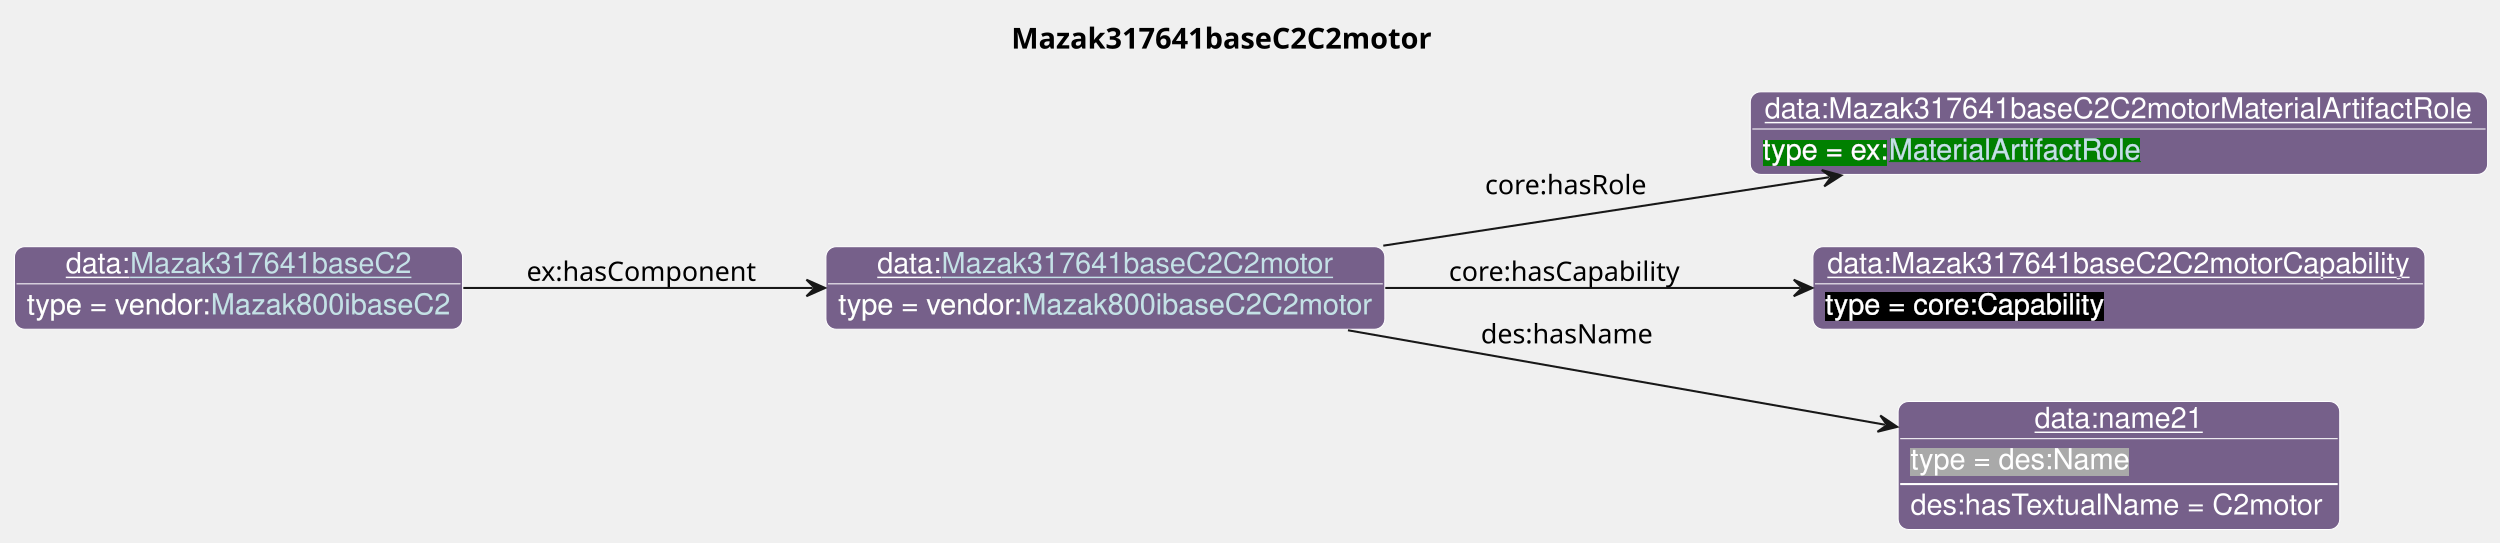
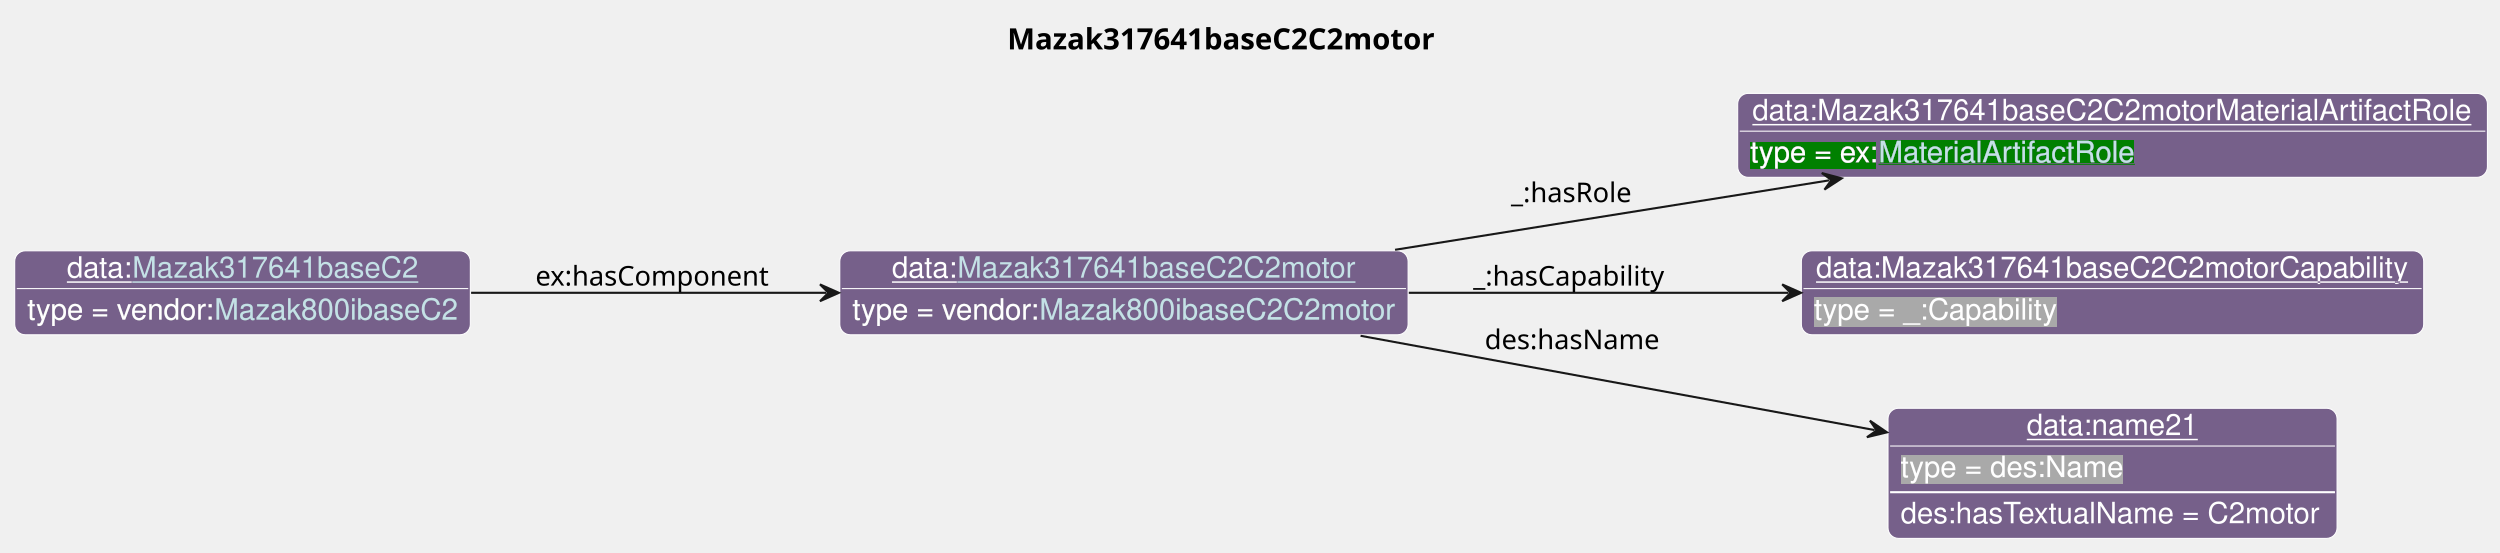
- <svg xmlns="http://www.w3.org/2000/svg" xmlns:xlink="http://www.w3.org/1999/xlink" contentStyleType="text/css" data-diagram-type="CLASS" height="263px" preserveAspectRatio="none" style="width:1211px;height:263px;background:#FFFFFF;" version="1.1" viewBox="0 0 1211 263" width="1211px" zoomAndPan="magnify">
+ <svg xmlns="http://www.w3.org/2000/svg" xmlns:xlink="http://www.w3.org/1999/xlink" contentStyleType="text/css" data-diagram-type="CLASS" height="263px" preserveAspectRatio="none" style="width:1191px;height:263px;background:#FFFFFF;" version="1.1" viewBox="0 0 1191 263" width="1191px" zoomAndPan="magnify">
  <defs>
-     <filter height="1" id="b1w69m33eh23tx0" width="1" x="0" y="0">
+     <filter height="1" id="b2t8wsx4nkd6o0" width="1" x="0" y="0">
      <feFlood flood-color="#76608A" result="flood" />
      <feComposite in="SourceGraphic" in2="flood" operator="over" />
    </filter>
-     <filter height="1" id="b1w69m33eh23tx1" width="1" x="0" y="0">
+     <filter height="1" id="b2t8wsx4nkd6o1" width="1" x="0" y="0">
      <feFlood flood-color="#008000" result="flood" />
      <feComposite in="SourceGraphic" in2="flood" operator="over" />
    </filter>
-     <filter height="1" id="b1w69m33eh23tx2" width="1" x="0" y="0">
-       <feFlood flood-color="#000000" result="flood" />
-       <feComposite in="SourceGraphic" in2="flood" operator="over" />
-     </filter>
-     <filter height="1" id="b1w69m33eh23tx3" width="1" x="0" y="0">
+     <filter height="1" id="b2t8wsx4nkd6o2" width="1" x="0" y="0">
      <feFlood flood-color="#A9A9A9" result="flood" />
      <feComposite in="SourceGraphic" in2="flood" operator="over" />
    </filter>
  </defs>
  <g>
    <g class="title" data-source-line="13">
-       <text fill="#000000" font-family="sans-serif" font-size="14" font-weight="bold" lengthAdjust="spacing" textLength="217.253" x="489.877" y="23.535">Mazak317641baseC2C2motor</text>
+       <text fill="#000000" font-family="sans-serif" font-size="14" font-weight="bold" lengthAdjust="spacing" textLength="217.253" x="479.877" y="23.535">Mazak317641baseC2C2motor</text>
    </g>
    <g class="entity" data-entity="o0" data-source-line="131" data-uid="ent0002" id="entity_o0">
      <rect fill="#76608A" height="40" rx="5" ry="5" style="stroke:#FFFFFF;stroke-width:0.5;" width="270.754" x="400.07" y="119.488" />
      <text fill="#FFFFFF" font-family="Helvetica" font-size="14" lengthAdjust="spacing" text-decoration="underline" textLength="31.138" x="424.934" y="132.269">data:</text>
      <a href="./Mazak317641baseC2C2motor.html" target="_top" title="./Mazak317641baseC2C2motor.html" xlink:actuate="onRequest" xlink:href="./Mazak317641baseC2C2motor.html" xlink:show="new" xlink:title="./Mazak317641baseC2C2motor.html" xlink:type="simple">
        <text fill="#C4E1E6" font-family="Helvetica" font-size="14" lengthAdjust="spacing" text-decoration="underline" textLength="189.889" x="456.072" y="132.269">Mazak317641baseC2C2motor</text>
      </a>
      <line style="stroke:#FFFFFF;stroke-width:0.5;" x1="401.07" x2="669.824" y1="137.488" y2="137.488" />
-       <text fill="#FFFFFF" filter="url(#b1w69m33eh23tx0)" font-family="Helvetica" font-size="14" lengthAdjust="spacing" textLength="89.113" x="406.07" y="152.269">type = vendor:</text>
+       <text fill="#FFFFFF" filter="url(#b2t8wsx4nkd6o0)" font-family="Helvetica" font-size="14" lengthAdjust="spacing" textLength="89.113" x="406.07" y="152.269">type = vendor:</text>
      <a href="../Mazak.html#Mazak800ibaseC2C2motor" target="_top" title="../Mazak.html#Mazak800ibaseC2C2motor" xlink:actuate="onRequest" xlink:href="../Mazak.html#Mazak800ibaseC2C2motor" xlink:show="new" xlink:title="../Mazak.html#Mazak800ibaseC2C2motor" xlink:type="simple">
-         <text fill="#C4E1E6" filter="url(#b1w69m33eh23tx0)" font-family="Helvetica" font-size="14" lengthAdjust="spacing" textLength="169.641" x="495.183" y="152.269">Mazak800ibaseC2C2motor</text>
+         <text fill="#C4E1E6" filter="url(#b2t8wsx4nkd6o0)" font-family="Helvetica" font-size="14" lengthAdjust="spacing" textLength="169.641" x="495.183" y="152.269">Mazak800ibaseC2C2motor</text>
        <line style="stroke:#76608A;stroke-width:0.5;" x1="495.183" x2="664.824" y1="153.269" y2="153.269" />
      </a>
    </g>
    <g class="entity" data-entity="o1" data-source-line="131" data-uid="ent0003" id="entity_o1">
-       <rect fill="#76608A" height="40" rx="5" ry="5" style="stroke:#FFFFFF;stroke-width:0.5;" width="357.178" x="847.83" y="44.488" />
-       <text fill="#FFFFFF" font-family="Helvetica" font-size="14" lengthAdjust="spacing" text-decoration="underline" textLength="343.178" x="854.83" y="57.269">data:Mazak317641baseC2C2motorMaterialArtifactRole</text>
-       <line style="stroke:#FFFFFF;stroke-width:0.5;" x1="848.83" x2="1204.008" y1="62.488" y2="62.488" />
-       <text fill="#FFFFFF" filter="url(#b1w69m33eh23tx1)" font-family="Helvetica" font-size="14" lengthAdjust="spacing" textLength="61.093" x="853.83" y="77.269">type = ex:</text>
+       <rect fill="#76608A" height="40" rx="5" ry="5" style="stroke:#FFFFFF;stroke-width:0.5;" width="357.178" x="827.83" y="44.488" />
+       <text fill="#FFFFFF" font-family="Helvetica" font-size="14" lengthAdjust="spacing" text-decoration="underline" textLength="343.178" x="834.83" y="57.269">data:Mazak317641baseC2C2motorMaterialArtifactRole</text>
+       <line style="stroke:#FFFFFF;stroke-width:0.5;" x1="828.83" x2="1184.008" y1="62.488" y2="62.488" />
+       <text fill="#FFFFFF" filter="url(#b2t8wsx4nkd6o1)" font-family="Helvetica" font-size="14" lengthAdjust="spacing" textLength="61.093" x="833.83" y="77.269">type = ex:</text>
      <a href="../Example.html#MaterialArtifactRole" target="_top" title="../Example.html#MaterialArtifactRole" xlink:actuate="onRequest" xlink:href="../Example.html#MaterialArtifactRole" xlink:show="new" xlink:title="../Example.html#MaterialArtifactRole" xlink:type="simple">
-         <text fill="#C4E1E6" filter="url(#b1w69m33eh23tx1)" font-family="Helvetica" font-size="14" lengthAdjust="spacing" textLength="122.151" x="914.923" y="77.269">MaterialArtifactRole</text>
-         <line style="stroke:#008000;stroke-width:0.5;" x1="914.923" x2="1037.074" y1="78.269" y2="78.269" />
+         <text fill="#C4E1E6" filter="url(#b2t8wsx4nkd6o1)" font-family="Helvetica" font-size="14" lengthAdjust="spacing" textLength="122.151" x="894.923" y="77.269">MaterialArtifactRole</text>
+         <line style="stroke:#008000;stroke-width:0.5;" x1="894.923" x2="1017.074" y1="78.269" y2="78.269" />
      </a>
    </g>
    <g class="entity" data-entity="o2" data-source-line="131" data-uid="ent0004" id="entity_o2">
-       <rect fill="#76608A" height="40" rx="5" ry="5" style="stroke:#FFFFFF;stroke-width:0.5;" width="296.502" x="878.16" y="119.488" />
-       <text fill="#FFFFFF" font-family="Helvetica" font-size="14" lengthAdjust="spacing" text-decoration="underline" textLength="282.502" x="885.16" y="132.269">data:Mazak317641baseC2C2motorCapability</text>
-       <line style="stroke:#FFFFFF;stroke-width:0.5;" x1="879.16" x2="1173.662" y1="137.488" y2="137.488" />
-       <text fill="#FFFFFF" filter="url(#b1w69m33eh23tx2)" font-family="Helvetica" font-size="14" lengthAdjust="spacing" textLength="135.017" x="884.16" y="152.269">type = core:Capability</text>
+       <rect fill="#76608A" height="40" rx="5" ry="5" style="stroke:#FFFFFF;stroke-width:0.5;" width="296.502" x="858.16" y="119.488" />
+       <text fill="#FFFFFF" font-family="Helvetica" font-size="14" lengthAdjust="spacing" text-decoration="underline" textLength="282.502" x="865.16" y="132.269">data:Mazak317641baseC2C2motorCapability</text>
+       <line style="stroke:#FFFFFF;stroke-width:0.5;" x1="859.16" x2="1153.662" y1="137.488" y2="137.488" />
+       <text fill="#FFFFFF" filter="url(#b2t8wsx4nkd6o2)" font-family="Helvetica" font-size="14" lengthAdjust="spacing" textLength="115.568" x="864.16" y="152.269">type = _:Capability</text>
    </g>
    <g class="entity" data-entity="o3" data-source-line="131" data-uid="ent0005" id="entity_o3">
-       <rect fill="#76608A" height="62" rx="5" ry="5" style="stroke:#FFFFFF;stroke-width:0.5;" width="213.927" x="919.45" y="194.488" />
-       <text fill="#FFFFFF" font-family="Helvetica" font-size="14" lengthAdjust="spacing" text-decoration="underline" textLength="81.731" x="985.548" y="207.269">data:name21</text>
-       <line style="stroke:#FFFFFF;stroke-width:0.5;" x1="920.45" x2="1132.377" y1="212.488" y2="212.488" />
-       <text fill="#FFFFFF" filter="url(#b1w69m33eh23tx3)" font-family="Helvetica" font-size="14" lengthAdjust="spacing" textLength="106.224" x="925.45" y="227.269">type = des:Name</text>
-       <line style="stroke:#FFFFFF;stroke-width:1;" x1="920.45" x2="1132.377" y1="234.488" y2="234.488" />
-       <text fill="#FFFFFF" font-family="Helvetica" font-size="14" lengthAdjust="spacing" textLength="201.927" x="925.45" y="249.269">des:hasTextualName = C2motor</text>
+       <rect fill="#76608A" height="62" rx="5" ry="5" style="stroke:#FFFFFF;stroke-width:0.5;" width="213.927" x="899.45" y="194.488" />
+       <text fill="#FFFFFF" font-family="Helvetica" font-size="14" lengthAdjust="spacing" text-decoration="underline" textLength="81.731" x="965.548" y="207.269">data:name21</text>
+       <line style="stroke:#FFFFFF;stroke-width:0.5;" x1="900.45" x2="1112.377" y1="212.488" y2="212.488" />
+       <text fill="#FFFFFF" filter="url(#b2t8wsx4nkd6o2)" font-family="Helvetica" font-size="14" lengthAdjust="spacing" textLength="106.224" x="905.45" y="227.269">type = des:Name</text>
+       <line style="stroke:#FFFFFF;stroke-width:1;" x1="900.45" x2="1112.377" y1="234.488" y2="234.488" />
+       <text fill="#FFFFFF" font-family="Helvetica" font-size="14" lengthAdjust="spacing" textLength="201.927" x="905.45" y="249.269">des:hasTextualName = C2motor</text>
    </g>
    <g class="entity" data-entity="o4" data-source-line="131" data-uid="ent0006" id="entity_o4">
      <rect fill="#76608A" height="40" rx="5" ry="5" style="stroke:#FFFFFF;stroke-width:0.5;" width="217.071" x="7" y="119.488" />
      <text fill="#FFFFFF" font-family="Helvetica" font-size="14" lengthAdjust="spacing" text-decoration="underline" textLength="31.138" x="31.864" y="132.269">data:</text>
      <a href="./Mazak317641baseC2.html" target="_top" title="./Mazak317641baseC2.html" xlink:actuate="onRequest" xlink:href="./Mazak317641baseC2.html" xlink:show="new" xlink:title="./Mazak317641baseC2.html" xlink:type="simple">
        <text fill="#C4E1E6" font-family="Helvetica" font-size="14" lengthAdjust="spacing" text-decoration="underline" textLength="136.206" x="63.002" y="132.269">Mazak317641baseC2</text>
      </a>
      <line style="stroke:#FFFFFF;stroke-width:0.5;" x1="8" x2="223.071" y1="137.488" y2="137.488" />
-       <text fill="#FFFFFF" filter="url(#b1w69m33eh23tx0)" font-family="Helvetica" font-size="14" lengthAdjust="spacing" textLength="89.113" x="13" y="152.269">type = vendor:</text>
+       <text fill="#FFFFFF" filter="url(#b2t8wsx4nkd6o0)" font-family="Helvetica" font-size="14" lengthAdjust="spacing" textLength="89.113" x="13" y="152.269">type = vendor:</text>
      <a href="../Mazak.html#Mazak800ibaseC2" target="_top" title="../Mazak.html#Mazak800ibaseC2" xlink:actuate="onRequest" xlink:href="../Mazak.html#Mazak800ibaseC2" xlink:show="new" xlink:title="../Mazak.html#Mazak800ibaseC2" xlink:type="simple">
-         <text fill="#C4E1E6" filter="url(#b1w69m33eh23tx0)" font-family="Helvetica" font-size="14" lengthAdjust="spacing" textLength="115.958" x="102.113" y="152.269">Mazak800ibaseC2</text>
+         <text fill="#C4E1E6" filter="url(#b2t8wsx4nkd6o0)" font-family="Helvetica" font-size="14" lengthAdjust="spacing" textLength="115.958" x="102.113" y="152.269">Mazak800ibaseC2</text>
        <line style="stroke:#76608A;stroke-width:0.5;" x1="102.113" x2="218.071" y1="153.269" y2="153.269" />
      </a>
    </g>
    <g class="link" data-entity-1="o0" data-entity-2="o1" data-source-line="195" data-uid="lnk7" id="link_o0_o1">
-       <path codeLine="195" d="M670.06,118.998 C739.05,108.408 817.059,96.448 886.029,85.868" fill="none" id="o0-to-o1" style="stroke:#181818;stroke-width:1;" />
-       <polygon fill="#181818" points="891.96,84.958,882.458,82.369,887.018,85.716,883.671,90.277,891.96,84.958" style="stroke:#181818;stroke-width:1;" />
-       <text fill="#000000" font-family="sans-serif" font-size="13" lengthAdjust="spacing" textLength="80.399" x="719.33" y="94.067">core:hasRole</text>
+       <path codeLine="195" d="M664.6,118.998 C730.77,108.408 805.345,96.486 871.495,85.906" fill="none" id="o0-to-o1" style="stroke:#181818;stroke-width:1;" />
+       <polygon fill="#181818" points="877.42,84.958,867.901,82.43,872.483,85.748,869.165,90.329,877.42,84.958" style="stroke:#181818;stroke-width:1;" />
+       <text fill="#000000" font-family="sans-serif" font-size="13" lengthAdjust="spacing" textLength="59.693" x="719.83" y="96.307">_:hasRole</text>
    </g>
    <g class="link" data-entity-1="o0" data-entity-2="o2" data-source-line="195" data-uid="lnk8" id="link_o0_o2">
-       <path codeLine="195" d="M671.03,139.488 C735.2,139.488 806.13,139.488 871.89,139.488" fill="none" id="o0-to-o2" style="stroke:#181818;stroke-width:1;" />
-       <polygon fill="#181818" points="877.89,139.488,868.89,135.488,872.89,139.488,868.89,143.488,877.89,139.488" style="stroke:#181818;stroke-width:1;" />
-       <text fill="#000000" font-family="sans-serif" font-size="13" lengthAdjust="spacing" textLength="115.838" x="701.83" y="136.057">core:hasCapability</text>
+       <path codeLine="195" d="M671.15,139.488 C729.6,139.488 792.23,139.488 852.04,139.488" fill="none" id="o0-to-o2" style="stroke:#181818;stroke-width:1;" />
+       <polygon fill="#181818" points="858.04,139.488,849.04,135.488,853.04,139.488,849.04,143.488,858.04,139.488" style="stroke:#181818;stroke-width:1;" />
+       <text fill="#000000" font-family="sans-serif" font-size="13" lengthAdjust="spacing" textLength="95.132" x="701.83" y="136.057">_:hasCapability</text>
    </g>
    <g class="link" data-entity-1="o0" data-entity-2="o3" data-source-line="195" data-uid="lnk9" id="link_o0_o3">
-       <path codeLine="195" d="M652.95,159.978 C733.73,174.188 834.581,191.919 913.081,205.729" fill="none" id="o0-to-o3" style="stroke:#181818;stroke-width:1;" />
-       <polygon fill="#181818" points="918.99,206.768,910.819,201.269,914.066,205.902,909.433,209.148,918.99,206.768" style="stroke:#181818;stroke-width:1;" />
-       <text fill="#000000" font-family="sans-serif" font-size="13" lengthAdjust="spacing" textLength="84.202" x="717.33" y="166.327">des:hasName</text>
+       <path codeLine="195" d="M648.18,159.978 C724.17,173.918 818.218,191.156 893.068,204.886" fill="none" id="o0-to-o3" style="stroke:#181818;stroke-width:1;" />
+       <polygon fill="#181818" points="898.97,205.968,890.839,200.41,894.052,205.066,889.396,208.279,898.97,205.968" style="stroke:#181818;stroke-width:1;" />
+       <text fill="#000000" font-family="sans-serif" font-size="13" lengthAdjust="spacing" textLength="84.202" x="707.33" y="166.327">des:hasName</text>
    </g>
    <g class="link" data-entity-1="o4" data-entity-2="o0" data-source-line="195" data-uid="lnk10" id="link_o4_o0">
      <path codeLine="195" d="M224.43,139.488 C277.88,139.488 336.95,139.488 393.64,139.488" fill="none" id="o4-to-o0" style="stroke:#181818;stroke-width:1;" />
      <polygon fill="#181818" points="399.64,139.488,390.64,135.488,394.64,139.488,390.64,143.488,399.64,139.488" style="stroke:#181818;stroke-width:1;" />
      <text fill="#000000" font-family="sans-serif" font-size="13" lengthAdjust="spacing" textLength="114.728" x="255.07" y="136.057">ex:hasComponent</text>
    </g>
  </g>
</svg>
